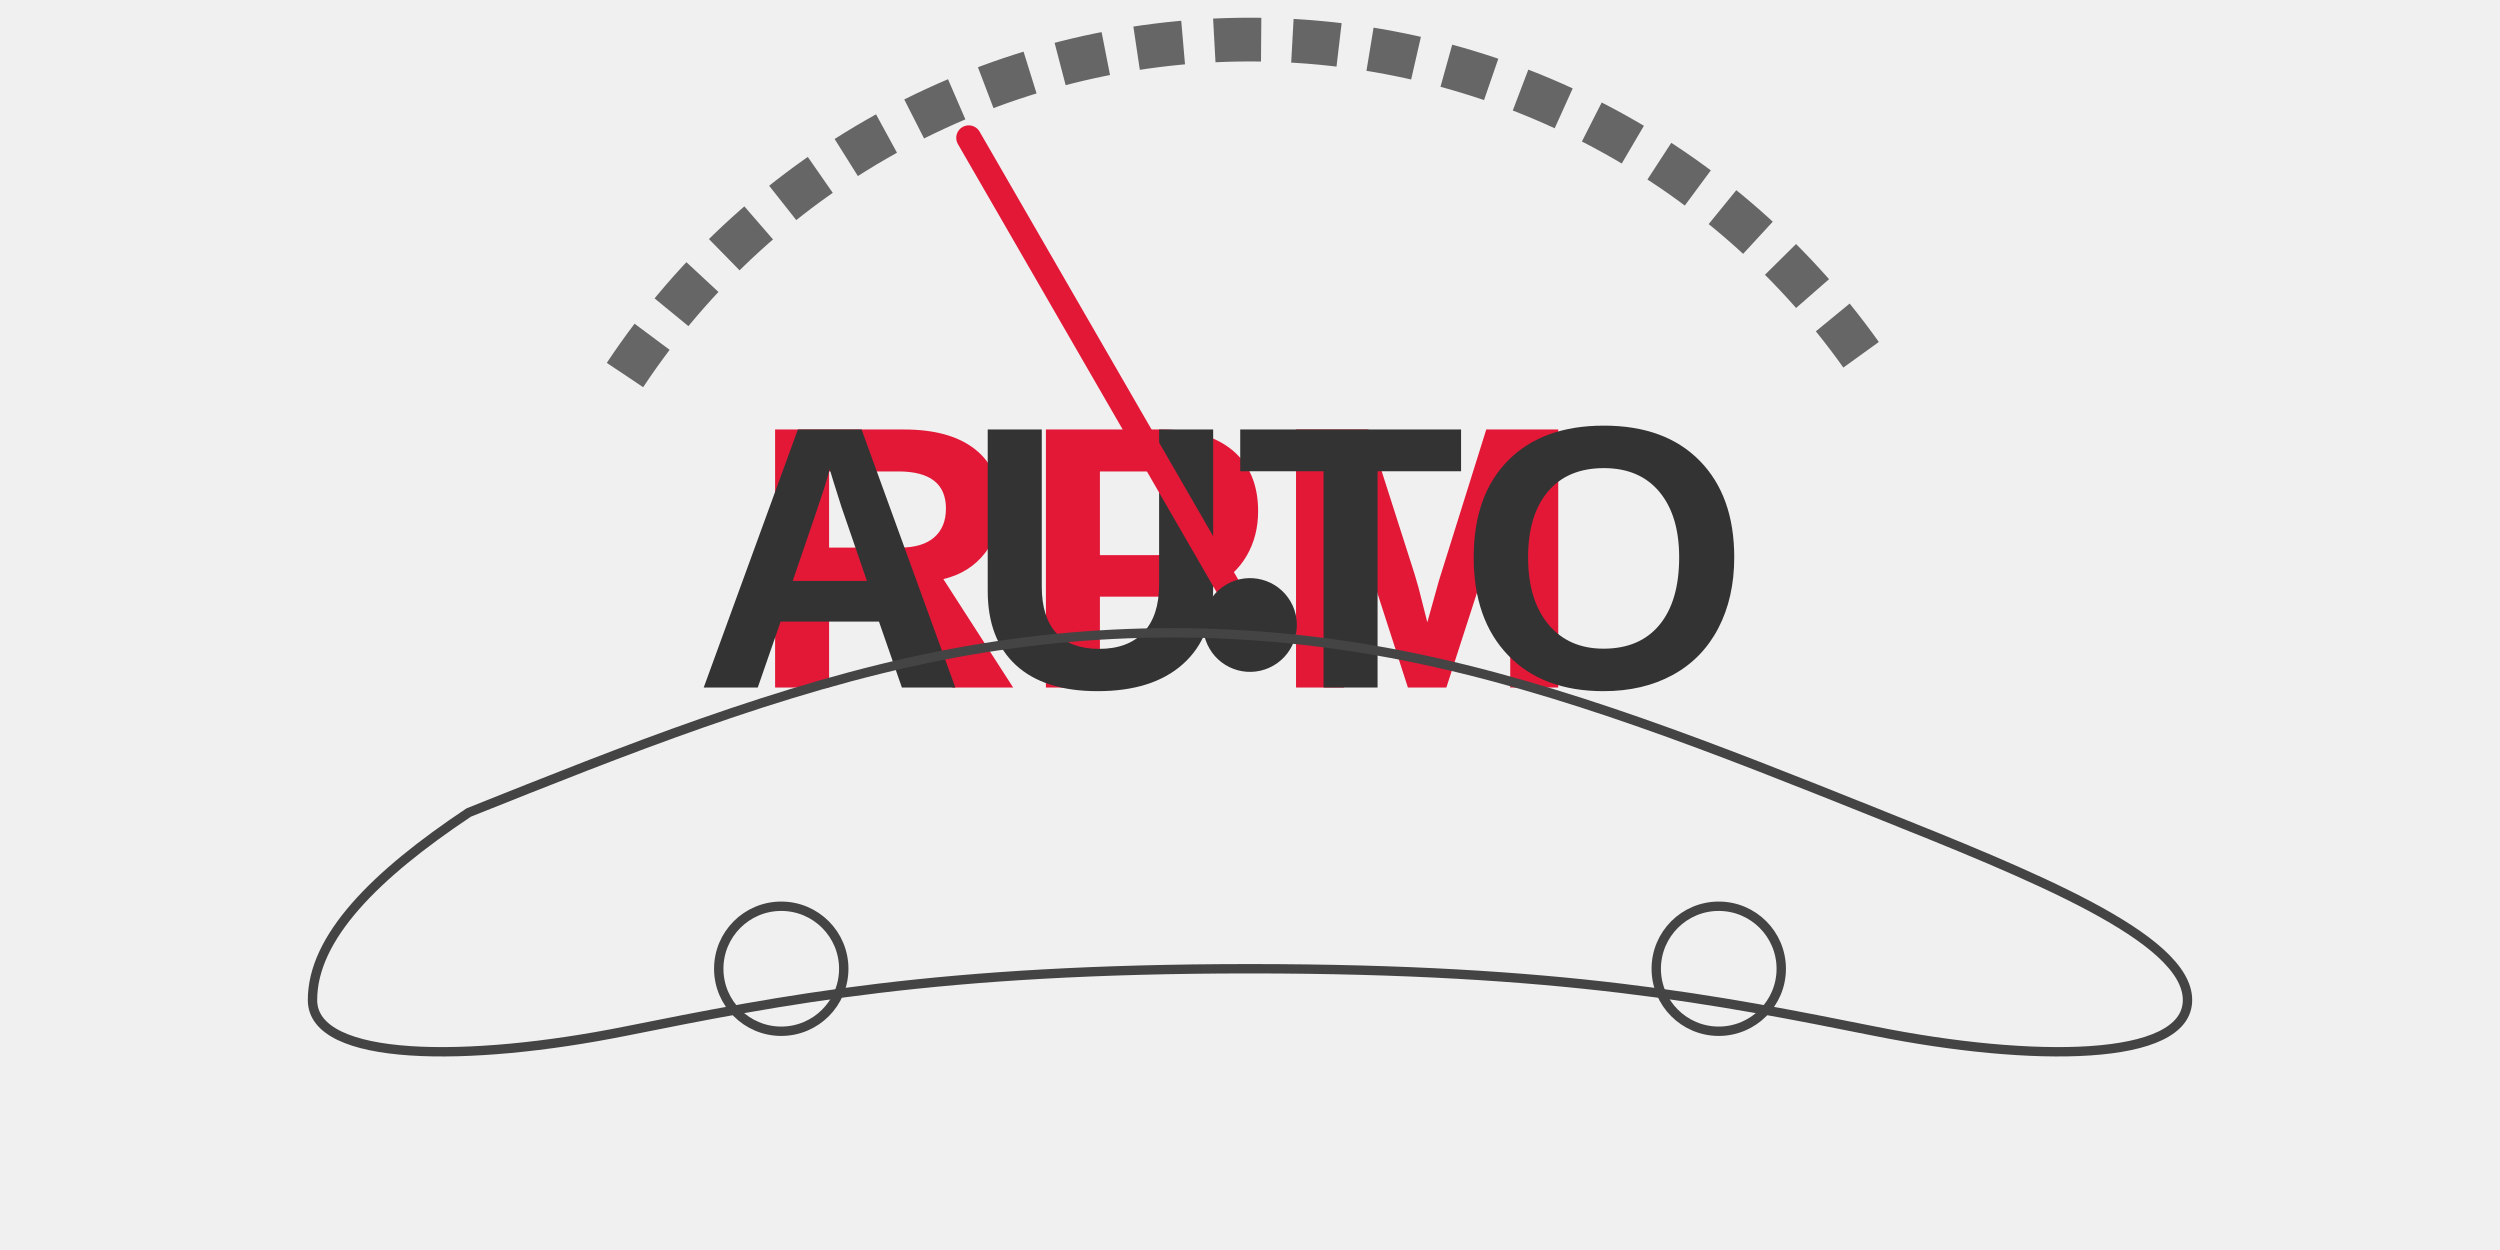
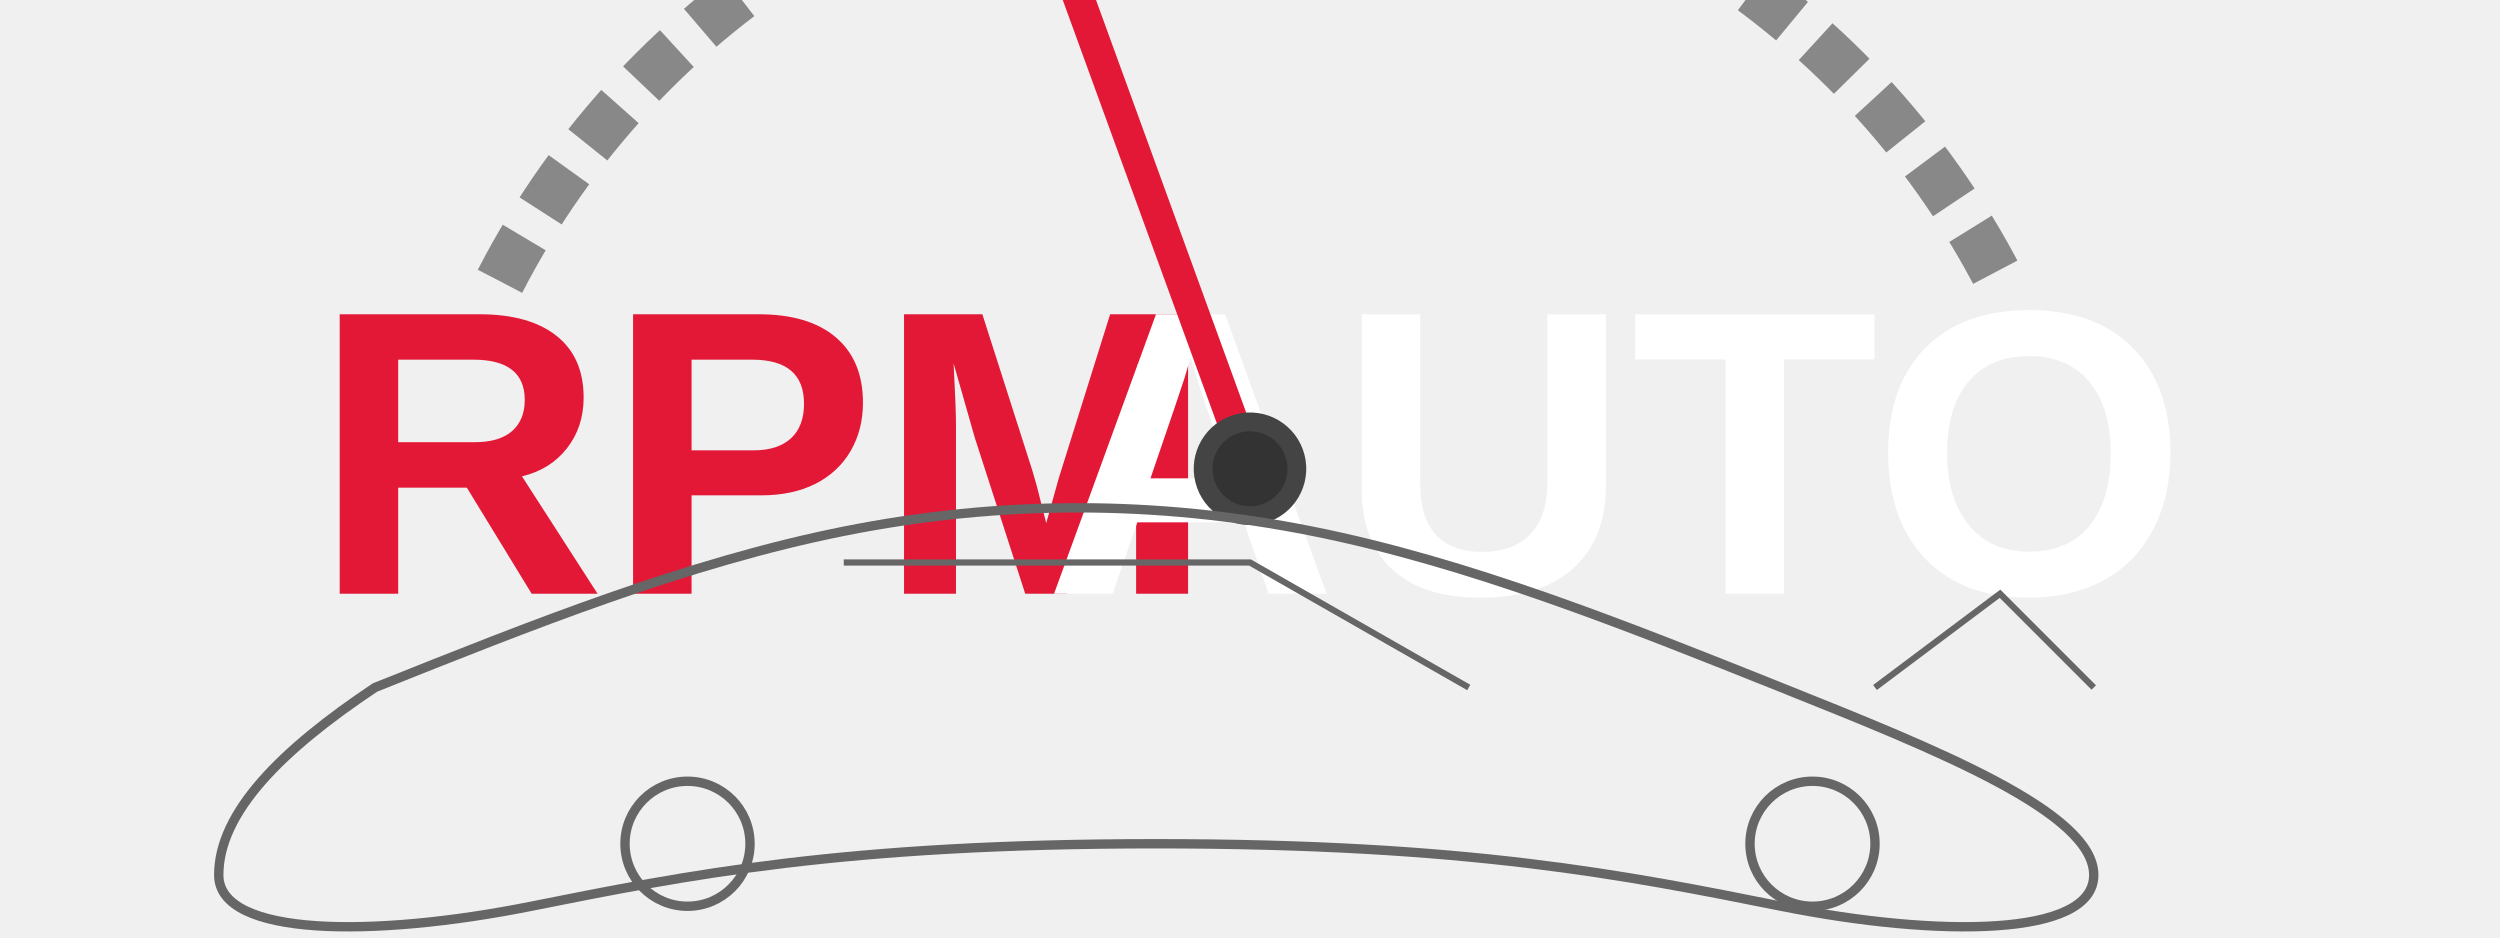
- <svg xmlns="http://www.w3.org/2000/svg" width="800" height="400" viewBox="0 0 800 400">
-   <g transform="translate(400, 200)">
-     <text x="-160" y="20" font-family="Arial, sans-serif" font-weight="bold" font-size="120" fill="#E31837">RPM</text>
-     <text x="160" y="20" font-family="Arial, sans-serif" font-weight="bold" font-size="120" fill="#333333" text-anchor="end">AUTO</text>
-     <path d="M-200,-80 A240,240 0 0,1 200,-80" stroke="#666666" stroke-width="14" fill="none" stroke-dasharray="15 10" />
-     <g transform="rotate(-30)">
-       <line x1="0" y1="0" x2="0" y2="-180" stroke="#E31837" stroke-width="8" stroke-linecap="round" />
-       <circle cx="0" cy="0" r="15" fill="#333333" />
+ <svg xmlns="http://www.w3.org/2000/svg" width="800" height="300" viewBox="0 0 800 300">
+   <g transform="translate(400, 150)">
+     <rect x="-400" y="-150" width="800" height="300" fill="black" opacity="0" />
+     <text x="-300" y="40" font-family="Arial, sans-serif" font-weight="bold" font-size="130" fill="#E31837">RPM</text>
+     <text x="300" y="40" font-family="Arial, sans-serif" font-weight="bold" font-size="130" fill="white" text-anchor="end">AUTO</text>
+     <path d="M-240,-60 A270,270 0 0,1 240,-60" stroke="#888888" stroke-width="16" fill="none" stroke-dasharray="16 10" />
+     <g transform="rotate(-20)">
+       <line x1="0" y1="0" x2="0" y2="-200" stroke="#E31837" stroke-width="10" stroke-linecap="round" />
+       <circle cx="0" cy="0" r="18" fill="#444444" />
+       <circle cx="0" cy="0" r="12" fill="#333333" />
    </g>
-     <path d="M-250,60 C-200,40 -150,20 -100,10 C-50,0 0,0 50,10 C100,20 150,40 200,60 C250,80 300,100 300,120 C300,140 250,140 200,130 C150,120 100,110 0,110 C-100,110 -150,120 -200,130 C-250,140 -300,140 -300,120 C-300,100 -280,80 -250,60 Z" fill="none" stroke="#444444" stroke-width="3" />
-     <circle cx="-150" cy="110" r="20" fill="none" stroke="#444444" stroke-width="3" />
-     <circle cx="150" cy="110" r="20" fill="none" stroke="#444444" stroke-width="3" />
+     <path d="M-280,70 C-230,50 -180,30 -130,20 C-80,10 -30,10 20,20 C70,30 120,50 170,70 C220,90 270,110 270,130 C270,150 220,150 170,140 C120,130 70,120 -30,120 C-130,120 -180,130 -230,140 C-280,150 -330,150 -330,130 C-330,110 -310,90 -280,70 Z" fill="none" stroke="#666666" stroke-width="3" />
+     <circle cx="-180" cy="120" r="20" fill="none" stroke="#666666" stroke-width="3" />
+     <circle cx="180" cy="120" r="20" fill="none" stroke="#666666" stroke-width="3" />
+     <path d="M-130,30 L0,30 L70,70" fill="none" stroke="#666666" stroke-width="2" />
+     <path d="M200,70 L240,40 L270,70" fill="none" stroke="#666666" stroke-width="2" />
  </g>
</svg>
